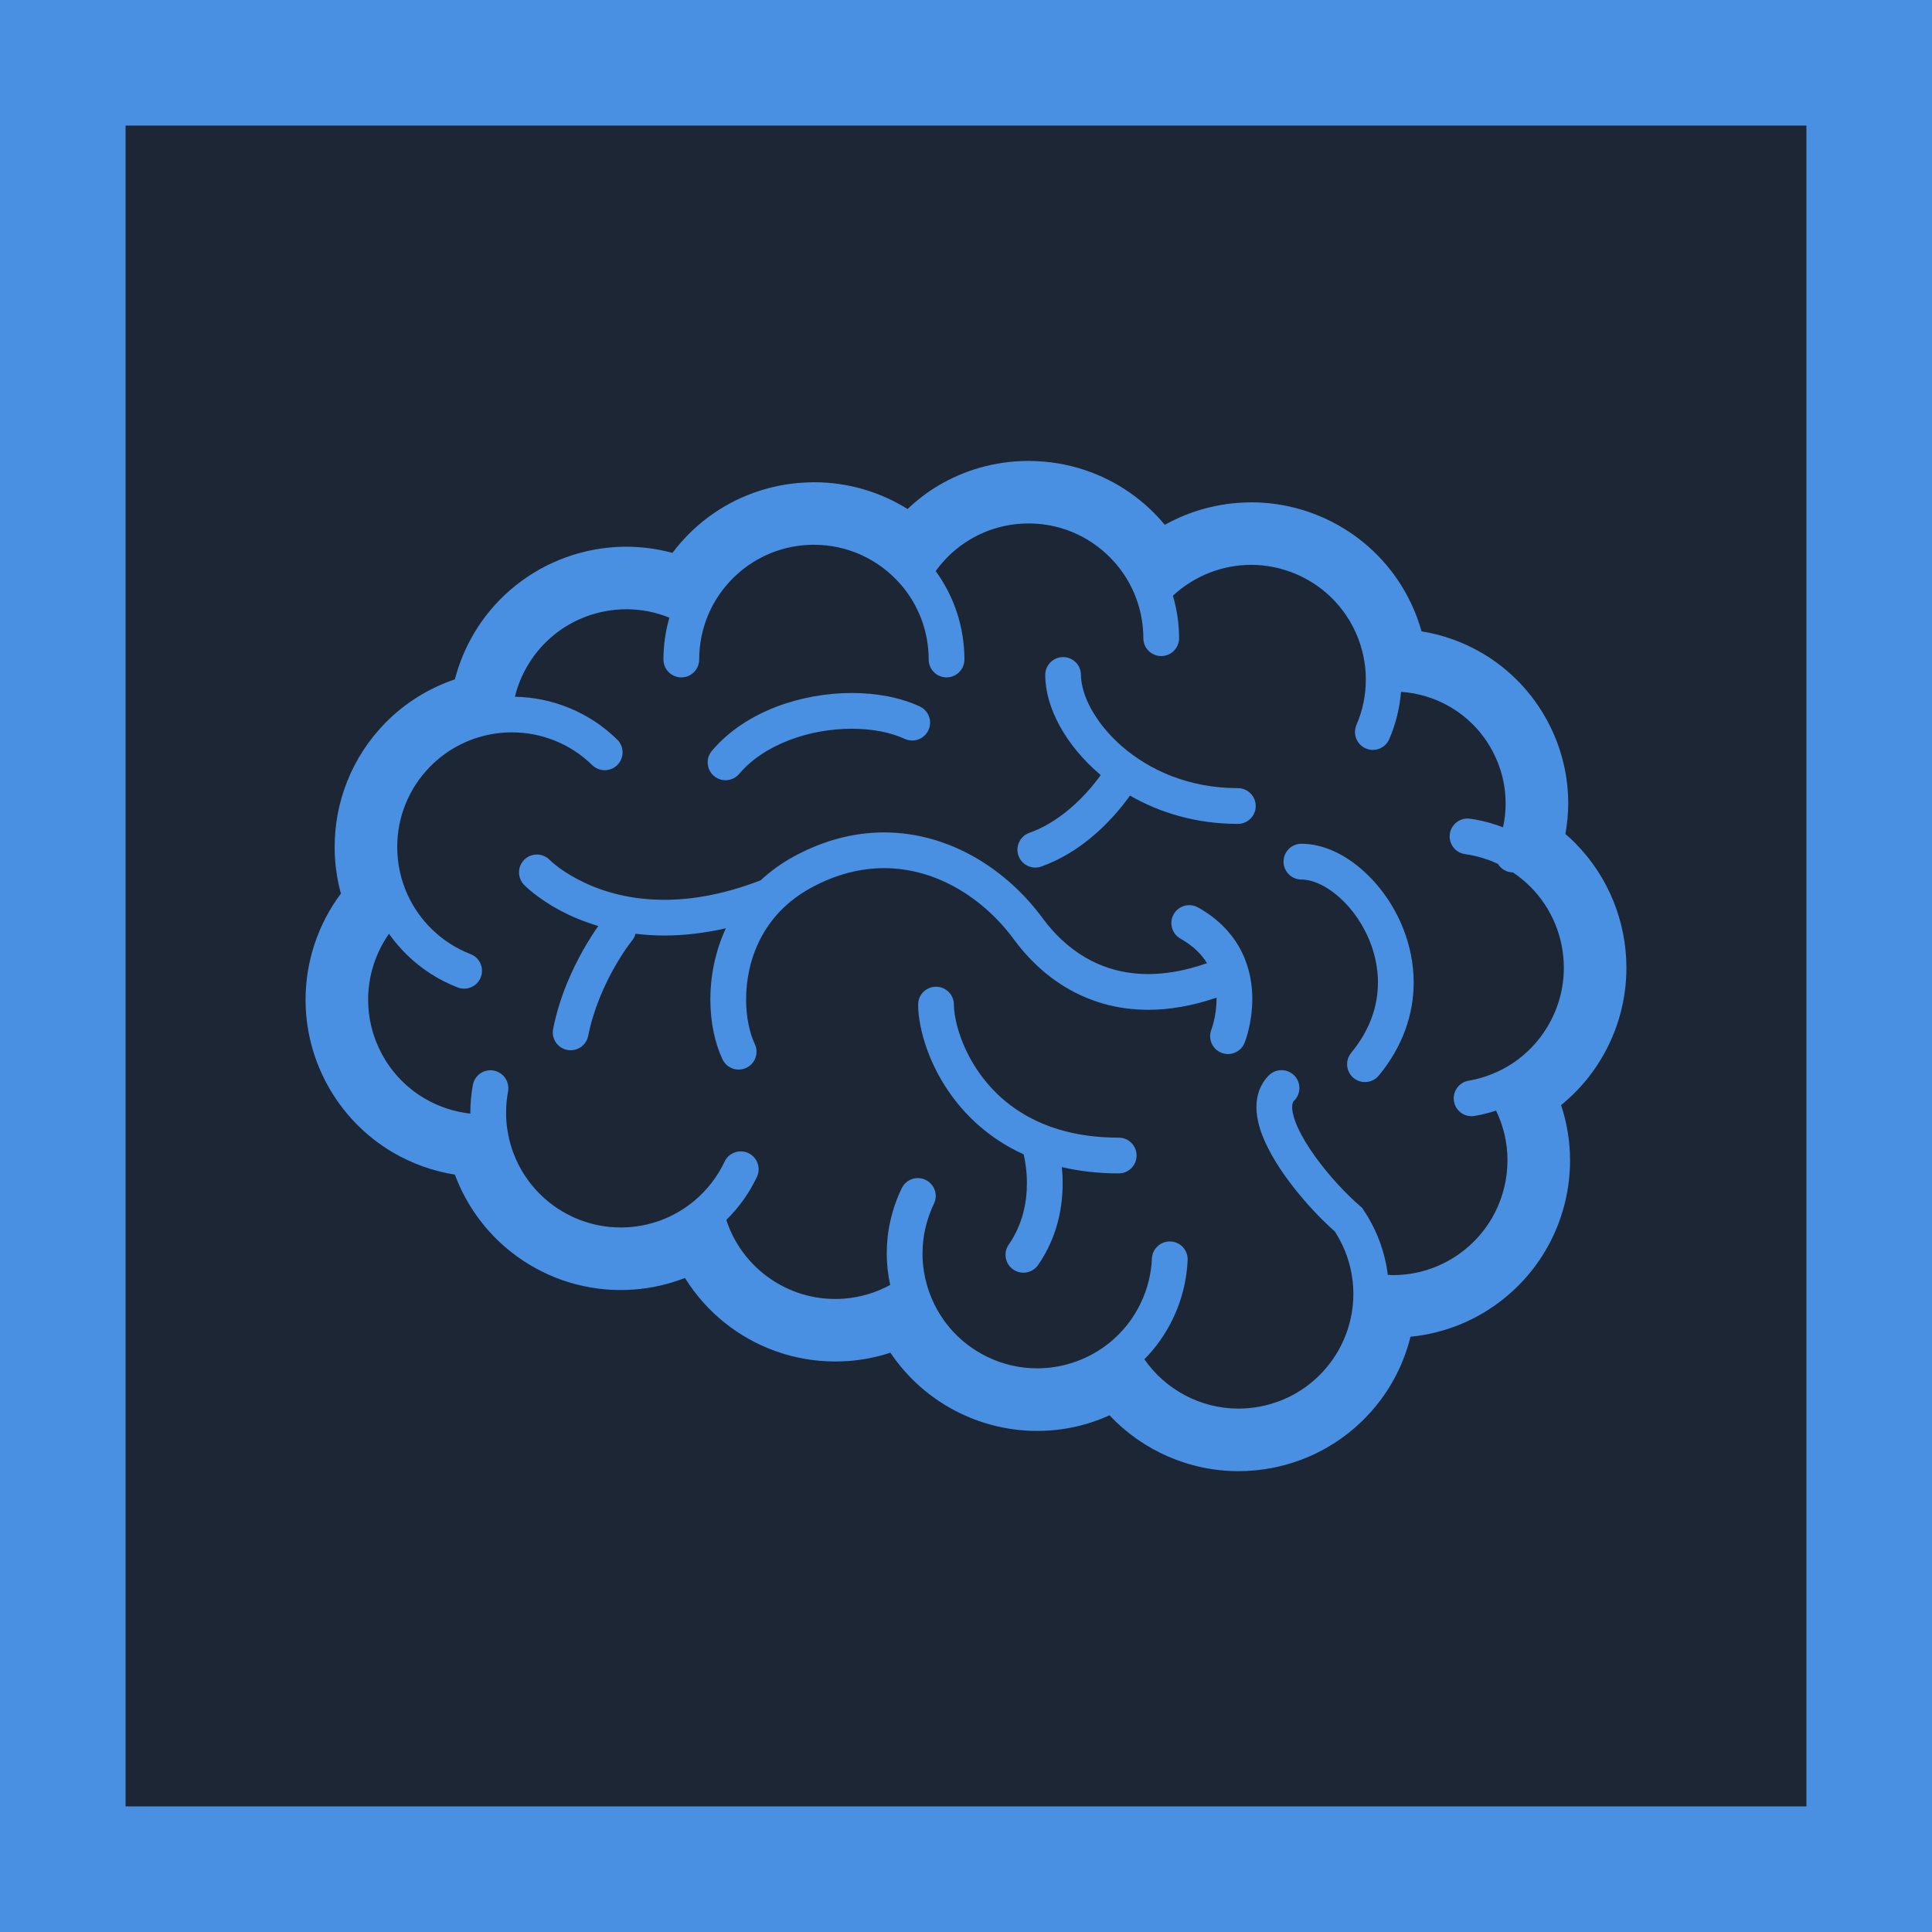
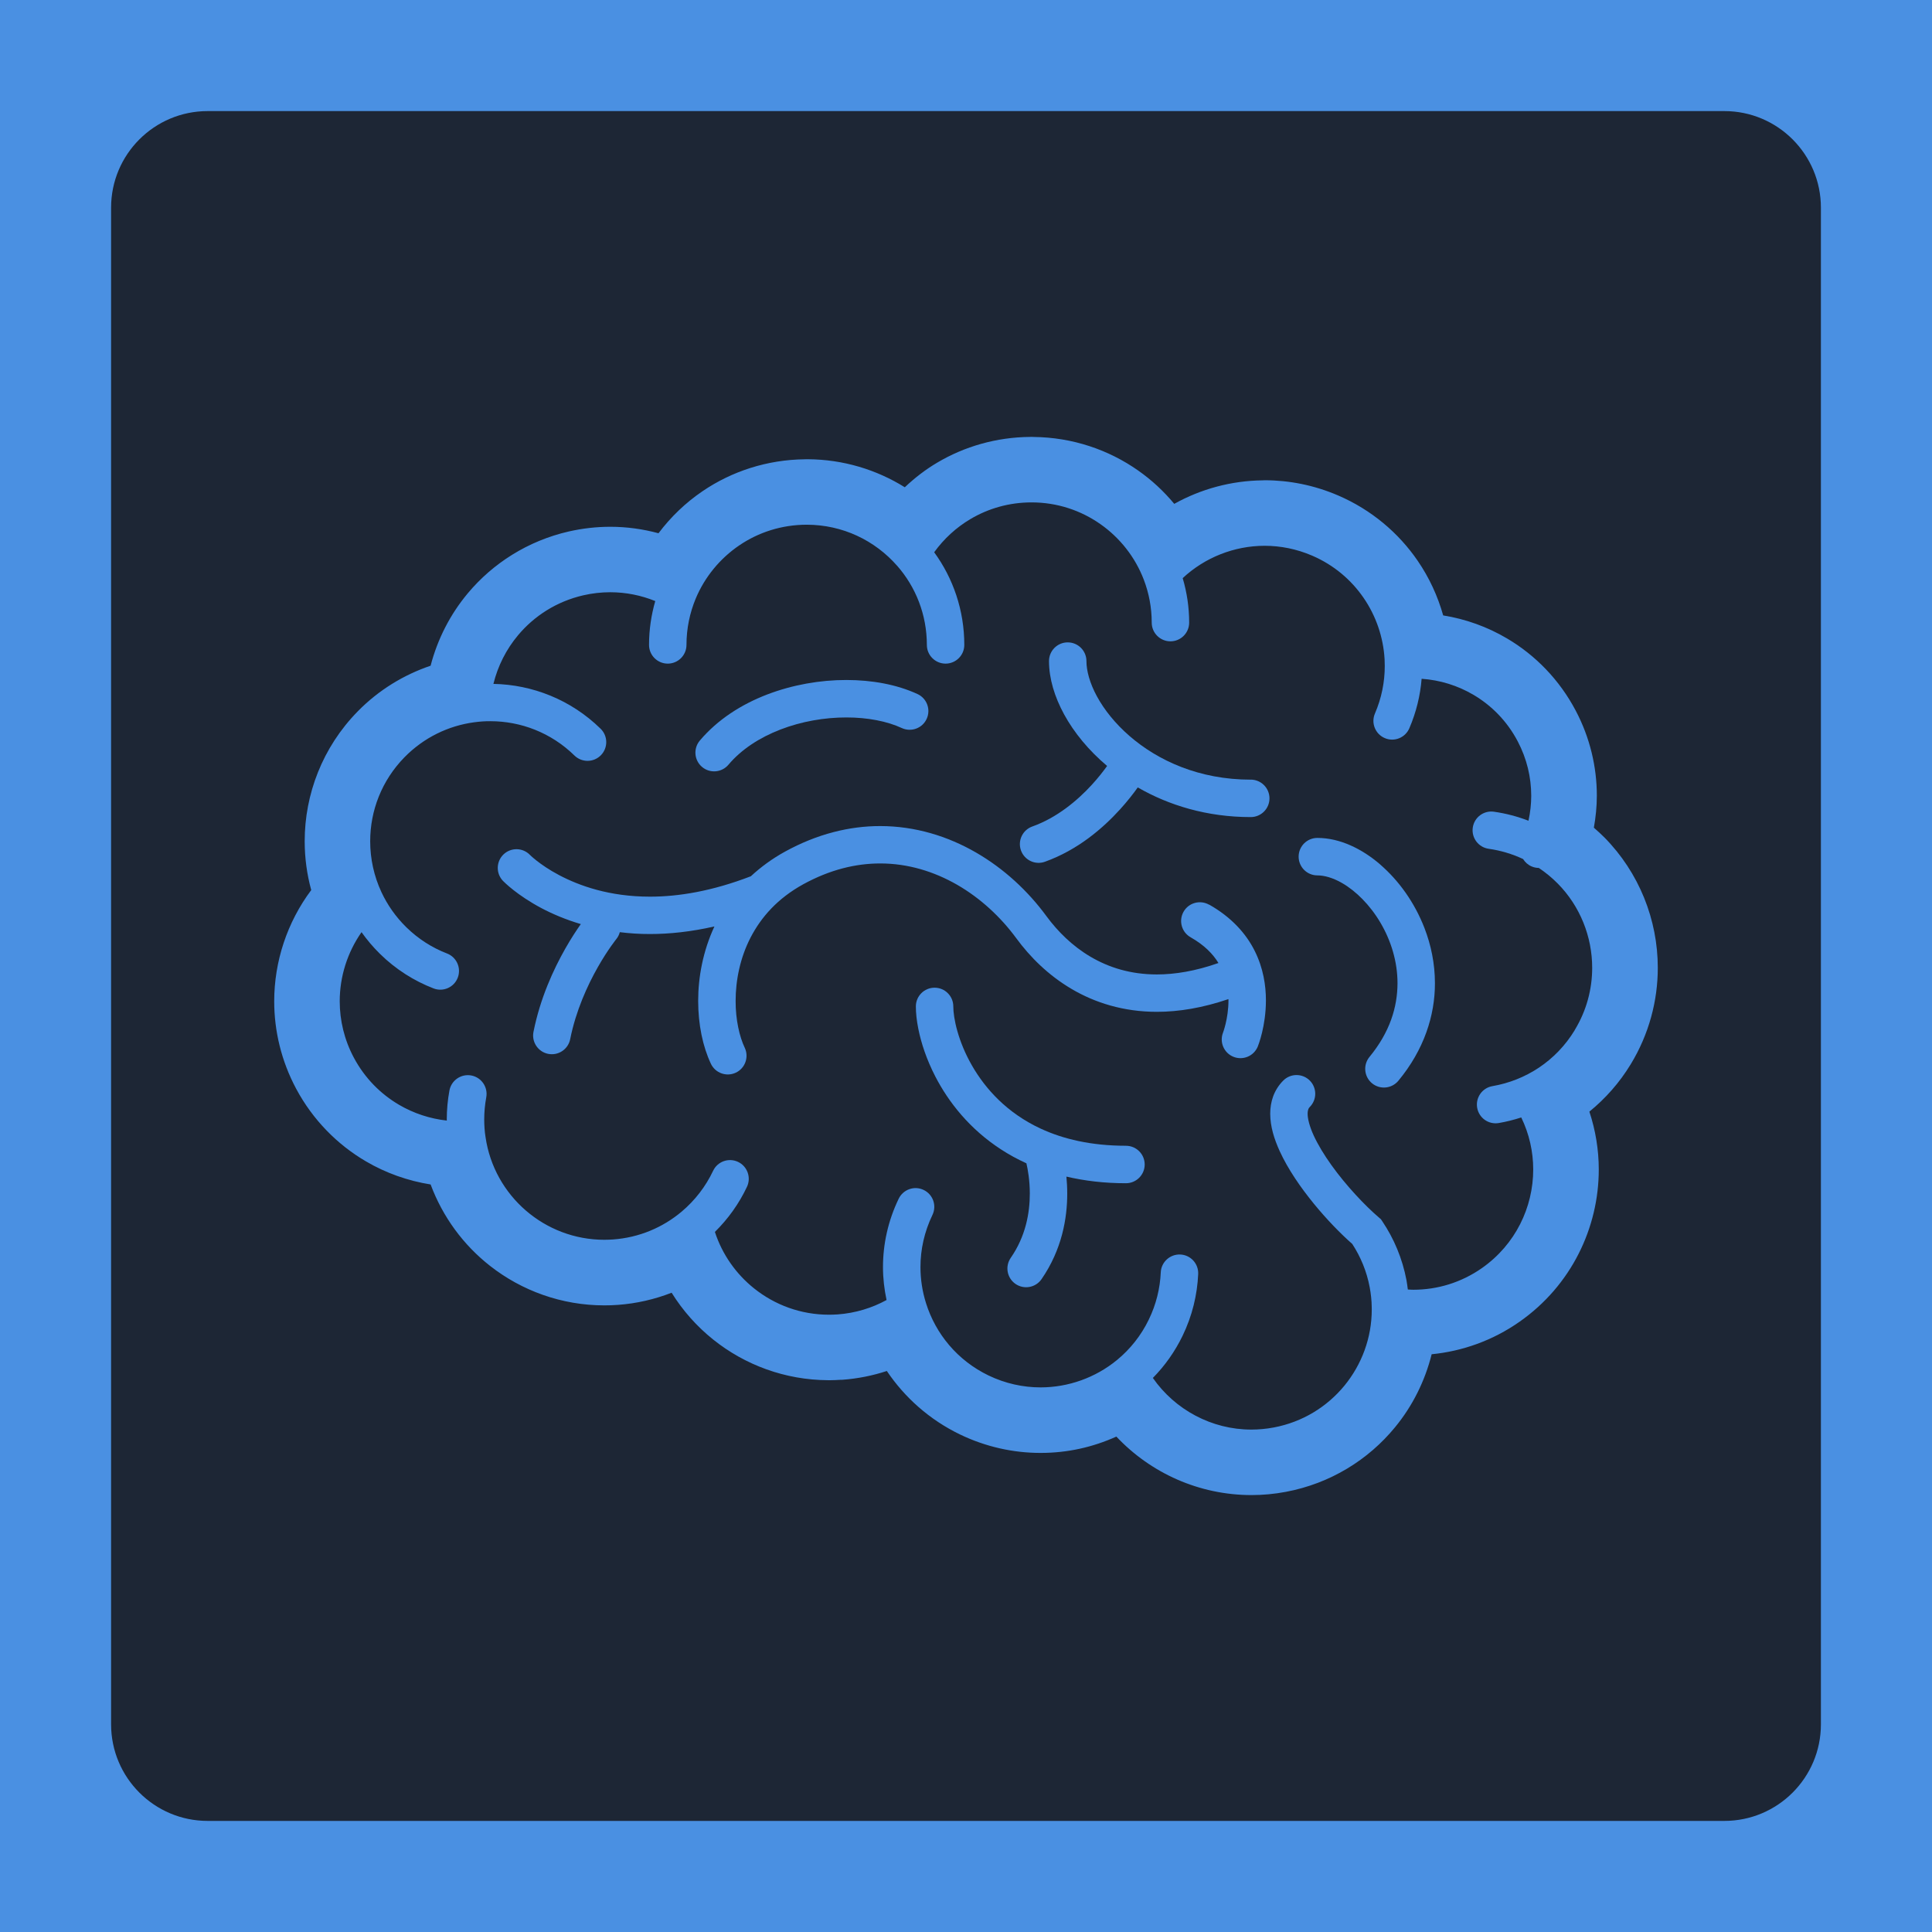
<svg xmlns="http://www.w3.org/2000/svg" id="Calque_1" version="1.1" viewBox="0 0 1000 1000">
  <defs>
    <style>
      .st0 {
-         fill: #1d2635;
+         fill: #4a90e2;
      }

      .st1 {
-         fill: #4a90e2;
+         fill: #1d2635;
      }
    </style>
  </defs>
-   <rect class="st1" width="1000" height="1000" />
-   <rect class="st0" x="65" y="65" width="870" height="870" />
+   <rect class="st0" width="1000" height="1000" />
+   <rect class="st1" x="57.5" y="57.5" width="885" height="885" rx="50" ry="50" />
  <g>
-     <path class="st1" d="M620.09,469.71c-4.45-2.51-10.09-.95-12.6,3.5-2.51,4.45-.95,10.1,3.5,12.61,6.83,3.89,11,8.23,13.75,12.71-11.4,4.01-21.51,5.65-30.44,5.65-13.07-.01-23.76-3.46-32.78-8.75-8.99-5.3-16.26-12.54-21.78-20.06-9.09-12.39-20.91-23.42-34.85-31.47-13.92-8.03-30.02-13.04-47.29-13.04-15.15-.01-31.12,3.89-46.94,12.58-6.47,3.55-12.08,7.69-16.96,12.22-19.25,7.41-35.83,10.08-49.86,10.08-19.99,0-34.92-5.37-44.9-10.65-4.98-2.63-8.71-5.25-11.12-7.15-1.21-.96-2.09-1.72-2.64-2.22l-.57-.55-.09-.08h0c-3.55-3.64-9.38-3.73-13.05-.2-3.67,3.54-3.78,9.4-.24,13.08.52.52,6.88,7.03,19.05,13.48,5.33,2.82,11.86,5.6,19.41,7.86-2,2.82-4.74,6.95-7.72,12.2-5.73,10.11-12.32,24.3-15.67,41.04-1,5,2.25,9.88,7.26,10.88,5.01.99,9.89-2.25,10.88-7.27,2.82-14.09,8.56-26.62,13.63-35.53,2.52-4.46,4.87-8,6.55-10.39.84-1.2,1.52-2.11,1.97-2.7.22-.29.4-.51.5-.64l.11-.13h.01v-.02c.85-1.04,1.42-2.22,1.75-3.45,4.71.58,9.65.94,14.9.92,9.73.01,20.38-1.14,31.85-3.74-5.69,12.26-8.02,25.05-8.03,36.77.02,11.81,2.27,22.52,6.28,31.06,2.19,4.62,7.7,6.59,12.32,4.41,4.62-2.18,6.59-7.71,4.4-12.32h0c-2.57-5.37-4.53-13.81-4.5-23.15,0-10.08,2.17-21.17,7.39-31.3,5.24-10.12,13.39-19.36,26.01-26.31,13.32-7.29,26.03-10.28,38.04-10.29,13.67,0,26.55,3.95,38.05,10.56,11.49,6.63,21.52,15.96,29.17,26.39,6.73,9.18,15.73,18.23,27.31,25.06,11.56,6.83,25.75,11.32,42.17,11.31,10.86,0,22.67-1.97,35.34-6.28l.03.66c0,4.53-.71,8.65-1.41,11.57-.35,1.46-.7,2.61-.94,3.35-.12.37-.22.64-.28.79l-.05.14v.02h0c-1.87,4.73.43,10.09,5.16,11.98,4.74,1.9,10.13-.41,12.03-5.16.24-.66,3.96-9.9,3.99-22.71,0-7.35-1.29-15.98-5.56-24.5-4.24-8.52-11.57-16.7-22.52-22.85h0l-.02.03Z" />
-     <path class="st1" d="M640.71,407.94c-25.43,0-45.85-9.36-59.97-21.62-7.05-6.12-12.47-12.96-16.03-19.5-3.58-6.56-5.22-12.79-5.2-17.46,0-5.11-4.14-9.25-9.25-9.25s-9.25,4.14-9.25,9.25c.02,8.7,2.74,17.62,7.45,26.29,4.93,9.03,12.12,17.81,21.27,25.53-1.84,2.56-4.39,5.86-7.64,9.39-7.05,7.69-17.21,16.22-29.33,20.52-4.81,1.72-7.32,7.02-5.6,11.82,1.72,4.81,7.01,7.33,11.82,5.61,16.46-5.92,28.78-16.7,37.14-25.88,3.72-4.1,6.62-7.85,8.76-10.85,15.3,8.83,34.21,14.66,55.83,14.65,5.1,0,9.25-4.14,9.25-9.25s-4.15-9.26-9.26-9.26h.01Z" />
-     <path class="st1" d="M579.04,588.84c-17.31,0-31.06-3.34-42.11-8.45-16.54-7.68-27.27-19.49-34.02-31.26-3.37-5.87-5.69-11.71-7.15-16.85-1.47-5.11-2.05-9.59-2.03-12.3,0-5.11-4.14-9.25-9.25-9.25s-9.25,4.14-9.25,9.25c0,3.33.4,7.02,1.21,11.07,1.41,7.07,4.1,15.23,8.45,23.65,6.53,12.61,16.89,25.84,32.37,35.9,3.88,2.54,8.07,4.84,12.59,6.9.71,3.03,1.68,8.44,1.68,14.96,0,4.74-.51,10.03-1.94,15.45s-3.77,10.94-7.48,16.31c-2.91,4.21-1.86,9.97,2.34,12.88,4.2,2.9,9.96,1.86,12.87-2.34,5.05-7.3,8.25-14.89,10.16-22.12,1.91-7.24,2.55-14.13,2.55-20.18,0-3.02-.17-5.82-.41-8.38,8.92,2.08,18.68,3.28,29.43,3.27,5.1,0,9.25-4.15,9.25-9.26s-4.14-9.25-9.25-9.25h-.01Z" />
-     <path class="st1" d="M704.7,449.88c-4.58-3.95-9.52-7.18-14.74-9.48-5.21-2.3-10.72-3.67-16.35-3.67-5.11,0-9.25,4.14-9.25,9.25s4.14,9.26,9.25,9.26c3.4-.01,7.71,1.17,12.23,3.79,6.78,3.89,13.83,10.87,18.96,19.62,5.16,8.74,8.42,19.13,8.42,29.87-.04,11.82-3.76,24.15-13.84,36.41-3.25,3.95-2.7,9.77,1.24,13.03,3.94,3.25,9.77,2.69,13.02-1.24,12.7-15.32,18.11-32.3,18.07-48.19,0-9.65-1.93-18.88-5.18-27.3-4.89-12.61-12.67-23.41-21.83-31.33h0v-.02Z" />
-     <path class="st1" d="M382.6,400.57h0c6.35-7.54,15.41-13.44,25.73-17.41,10.3-3.98,21.8-5.98,32.56-5.96,10.48-.02,20.24,1.91,27.39,5.24,4.64,2.13,10.14.12,12.28-4.53,2.14-4.64.11-10.12-4.52-12.27-10.34-4.75-22.48-6.93-35.15-6.95-13,0-26.57,2.35-39.21,7.19-12.61,4.86-24.35,12.28-33.2,22.73-3.3,3.9-2.82,9.74,1.08,13.04,3.9,3.31,9.74,2.81,13.04-1.08h0Z" />
-     <polygon class="st1" points="801.28 373.84 801.28 373.85 801.28 373.85 801.28 373.84" />
-     <polygon class="st1" points="607.03 682.67 607.03 682.68 607.03 682.68 607.03 682.67" />
-     <path class="st1" d="M815.41,436.46c-1.64-1.66-3.39-3.24-5.17-4.79.93-5.18,1.47-10.46,1.47-15.82,0-14.2-3.38-28.66-10.43-42.01-8.06-15.3-19.99-27.45-33.92-35.67-9.74-5.76-20.46-9.6-31.57-11.39-2.7-9.59-6.92-18.72-12.6-27-9.45-13.8-22.9-25.23-39.35-32.3-11.77-5.06-24.11-7.49-36.24-7.49,0,0-.37-.01-1.05.05-15.4.18-30.39,4.22-43.65,11.61-5.19-6.25-11.18-11.81-17.86-16.49-14.63-10.28-32.52-16.37-51.66-16.56-.22,0-.49-.02-.81-.04h-.25c-.18,0-.39,0-.66.02-16.67.13-32.42,4.73-45.87,12.7-5.83,3.44-11.15,7.57-16.04,12.18-13.94-8.69-30.41-13.76-47.96-13.85h-.58c-.21,0-.48,0-.82.03-18.67.18-36.17,5.96-50.6,15.78-8.36,5.68-15.68,12.71-21.74,20.76-7.66-2.07-15.65-3.2-23.82-3.2-6.8,0-13.69.77-20.55,2.33-20.21,4.64-37.48,15.72-49.85,30.52h0c-8.68,10.37-14.95,22.61-18.39,35.8-13.18,4.47-25.61,11.96-36,22.55,0,.01-.02.02-.03.04-17.43,17.77-26.2,41.02-26.19,64.1v.38h0c.02,8.02,1.11,16.03,3.23,23.8-11.88,15.9-18.28,35.21-18.29,54.97,0,14.63,3.52,29.51,10.85,43.22,8.24,15.4,20.35,27.6,34.45,35.86,9.89,5.8,20.74,9.63,31.98,11.43,5.99,16.09,16.25,29.97,29.39,40.25,15.62,12.25,35.33,19.49,56.45,19.49,2.19,0,4.38-.07,6.57-.24h.1c9.32-.68,18.26-2.77,26.58-6.01,5.53,8.87,12.48,16.7,20.56,23.16,15.62,12.51,35.48,19.97,56.77,20.07.08.01.14.01.21.01h.71c1.7-.02,3.41-.09,5.11-.2h.02l1-.02c7.62-.56,14.98-2.04,21.96-4.34,8.79,13.05,21.03,24.06,36.17,31.37h0c12.78,6.16,26.41,9.12,39.79,9.12s25.77-2.83,37.46-8.07c16.99,18.04,40.94,28.88,66.71,28.9,5.65,0,11.36-.52,17.08-1.6,21.95-4.12,40.76-15.87,53.91-31.91h0c8.59-10.44,14.78-22.77,18.09-36.07,15.18-1.49,30.24-6.78,43.55-16.15,12.67-8.89,22.48-20.51,29.06-33.48,6.58-12.96,9.97-27.26,9.97-41.68,0-9.61-1.57-19.27-4.64-28.57,7.9-6.44,14.89-14.28,20.46-23.47,9.01-14.82,13.35-31.34,13.35-47.59,0-23.74-9.21-47.04-26.42-64.47h0v-.02ZM800.8,531.7c-9.3,15.32-24.29,24.85-40.67,27.68-5.04.86-8.42,5.66-7.55,10.68.86,5.04,5.65,8.42,10.68,7.55,3.76-.64,7.47-1.58,11.1-2.76,3.96,8.18,5.91,16.95,5.91,25.7,0,9.35-2.21,18.65-6.46,27.03-4.26,8.38-10.55,15.84-18.8,21.65-10.39,7.28-22.18,10.75-33.94,10.76-.92,0-1.84-.07-2.76-.12-.2-1.54-.39-3.07-.67-4.6h0c-2.03-10.74-6.2-20.56-11.93-29.08l-.7-1.04-.95-.82c-7.01-6-16.31-15.86-23.49-25.91-3.6-5.02-6.67-10.09-8.74-14.6-2.09-4.52-3.05-8.47-3.02-10.8,0-1.04.16-1.74.33-2.22.18-.46.35-.74.72-1.11,3.61-3.6,3.61-9.47,0-13.08-3.62-3.61-9.47-3.61-13.08,0h0c-2.25,2.24-3.95,4.96-5,7.8-1.04,2.84-1.46,5.77-1.46,8.61.03,6.41,1.97,12.48,4.7,18.5,4.13,8.99,10.3,17.91,16.95,26.06,6.27,7.66,12.93,14.52,18.9,19.79,4.11,6.33,7.11,13.47,8.59,21.33.62,3.31.97,6.59,1.01,9.76v.05c.01.43.02.84.02,1.27,0,13.99-4.97,27.21-13.53,37.63-8.57,10.41-20.62,17.95-34.88,20.64-3.73.7-7.44,1.04-11.08,1.04-19.62.01-37.77-9.83-48.67-25.52,5.87-5.95,10.87-12.95,14.7-20.86,4.75-9.82,7.24-20.2,7.69-30.47.23-5.12-3.73-9.44-8.83-9.66-5.11-.22-9.43,3.73-9.66,8.83-.35,7.86-2.23,15.73-5.87,23.23v.02c-3.88,8.04-9.31,14.76-15.77,20.08l-.03.02c-10.6,8.7-24.02,13.49-37.73,13.49-8.64,0-17.4-1.9-25.73-5.9-15.42-7.45-26.13-20.6-30.87-35.73h0c-1.81-5.75-2.74-11.76-2.74-17.82,0-8.64,1.9-17.39,5.92-25.76,2.22-4.6.29-10.12-4.32-12.34-4.6-2.22-10.13-.28-12.35,4.32-5.25,10.88-7.76,22.44-7.76,33.79,0,5.5.63,10.94,1.77,16.28-7.23,3.95-15.38,6.46-24.18,7.11h-.02c-1.43.09-2.86.14-4.26.14-13.89,0-26.76-4.81-36.99-12.99-8.9-7.11-15.73-16.75-19.37-27.91,6.51-6.42,11.91-13.94,15.85-22.28,2.18-4.61.21-10.14-4.41-12.32s-10.14-.21-12.32,4.41c-3.66,7.75-8.97,14.63-15.51,20.14-9.26,7.81-20.95,12.85-33.97,13.79h-.02c-1.43.09-2.85.15-4.26.15-29.38.01-54.45-21.66-58.68-50.7v-.07l-.02-.07c-.23-1.37-.39-2.82-.49-4.31-.1-1.45-.15-2.87-.15-4.29,0-3.75.35-7.41,1.01-10.98.92-5.03-2.39-9.85-7.42-10.79-5.02-.92-9.85,2.4-10.78,7.42-.86,4.65-1.32,9.45-1.32,14.34l.02.53c-8.32-.92-16.39-3.57-23.62-7.81-9.12-5.35-16.9-13.16-22.27-23.19-4.78-8.94-7.02-18.49-7.03-27.94,0-12.19,3.78-24.16,10.78-34.16,2.68,3.79,5.73,7.4,9.15,10.75,7.79,7.66,16.84,13.34,26.43,17.04,4.76,1.85,10.12-.52,11.96-5.29,1.84-4.77-.53-10.12-5.29-11.96-7.32-2.83-14.18-7.14-20.14-12.99h0c-5.24-5.14-9.31-11-12.25-17.27-3.72-7.94-5.58-16.56-5.58-25.19,0-15.02,5.62-29.94,16.95-41.53,9.63-9.8,21.75-15.54,34.35-17.26h.06c2.66-.37,5.34-.56,8.03-.54,15.02.01,29.97,5.63,41.54,16.95,3.65,3.57,9.51,3.51,13.08-.14s3.51-9.51-.14-13.08c-14.73-14.43-33.83-21.8-52.97-22.17,2.18-8.86,6.34-17.08,12.15-24.02,8.04-9.6,19.09-16.71,32.26-19.75,4.47-1.02,8.93-1.52,13.31-1.52,7.75,0,15.29,1.54,22.25,4.36-1.98,6.89-3.07,14.15-3.07,21.66,0,5.11,4.14,9.25,9.25,9.25s9.25-4.14,9.25-9.25c0-8.1,1.63-15.83,4.54-22.84,4.47-10.72,12.02-19.87,21.52-26.33,9.52-6.46,20.94-10.21,33.33-10.22,17.82.01,33.74,7.81,44.66,20.25h.02c9.17,10.45,14.7,24.11,14.71,39.14,0,5.11,4.14,9.25,9.25,9.25s9.25-4.14,9.25-9.25c0-17.08-5.52-32.94-14.88-45.78,4.79-6.64,10.89-12.26,17.96-16.43,8.84-5.23,19.11-8.21,30.16-8.21,12.69,0,24.37,3.96,34.01,10.73,9.64,6.76,17.2,16.32,21.46,27.48h0c2.51,6.59,3.9,13.69,3.9,21.18,0,5.11,4.14,9.25,9.25,9.25s9.25-4.14,9.25-9.25c0-7.64-1.14-15.01-3.2-21.98,10.95-10.21,25.49-15.98,40.5-15.98,7.84,0,15.78,1.57,23.46,4.86,10.71,4.61,19.31,11.95,25.45,20.89,6.13,8.93,9.74,19.44,10.36,30.3.06,1.11.09,2.24.09,3.37,0,7.83-1.55,15.77-4.85,23.45-2.02,4.7.15,10.14,4.84,12.15,4.7,2.03,10.14-.15,12.15-4.85,3.43-7.97,5.41-16.23,6.07-24.45,9.07.61,17.9,3.35,25.72,7.98,8.93,5.29,16.53,12.99,21.74,22.88h0c4.56,8.64,6.69,17.84,6.7,26.93,0,4.17-.48,8.3-1.36,12.34-5.58-2.16-11.32-3.64-17.09-4.46-5.06-.71-9.73,2.81-10.44,7.88-.71,5.05,2.81,9.73,7.87,10.44,5.8.82,11.52,2.49,17.01,5.07.97,1.58,2.41,2.89,4.24,3.67,1.14.49,2.33.72,3.5.73,3.41,2.28,6.52,4.83,9.29,7.65l-.12-.13.15.15c11.08,11.19,17.08,26.31,17.07,41.7,0,10.51-2.77,21.12-8.64,30.77h0Z" />
+     <path class="st0" d="M625.8,468.26c-4.66-2.63-10.57-1-13.2,3.67-2.63,4.66-1,10.58,3.67,13.21,7.15,4.07,11.52,8.62,14.4,13.31-11.94,4.2-22.53,5.92-31.89,5.92-13.69-.01-24.89-3.62-34.34-9.17-9.42-5.55-17.03-13.14-22.81-21.01-9.52-12.98-21.9-24.53-36.51-32.96-14.58-8.41-31.45-13.66-49.54-13.66-15.87-.01-32.6,4.07-49.17,13.18-6.78,3.72-12.65,8.06-17.77,12.8-20.16,7.76-37.53,10.56-52.23,10.56-20.94,0-36.58-5.63-47.03-11.16-5.22-2.75-9.12-5.5-11.65-7.49-1.27-1.01-2.19-1.8-2.77-2.33l-.6-.58-.09-.08h0c-3.72-3.81-9.83-3.91-13.67-.21-3.84,3.71-3.96,9.85-.25,13.7.54.54,7.21,7.36,19.95,14.12,5.58,2.95,12.42,5.87,20.33,8.23-2.09,2.95-4.97,7.28-8.09,12.78-6,10.59-12.91,25.45-16.41,42.99-1.05,5.24,2.36,10.35,7.6,11.4,5.25,1.04,10.36-2.36,11.4-7.62,2.95-14.76,8.97-27.88,14.28-37.22,2.64-4.67,5.1-8.38,6.86-10.88.88-1.26,1.59-2.21,2.06-2.83.23-.3.42-.53.52-.67l.12-.14h.01v-.02c.89-1.09,1.49-2.33,1.83-3.61,4.93.61,10.11.98,15.61.96,10.19.01,21.35-1.19,33.36-3.92-5.96,12.84-8.4,26.24-8.41,38.52.02,12.37,2.38,23.59,6.58,32.54,2.29,4.84,8.07,6.9,12.91,4.62,4.84-2.28,6.9-8.08,4.61-12.91h0c-2.69-5.63-4.75-14.47-4.71-24.25,0-10.56,2.27-22.18,7.74-32.79,5.49-10.6,14.03-20.28,27.25-27.56,13.95-7.64,27.27-10.77,39.85-10.78,14.32,0,27.81,4.14,39.86,11.06,12.04,6.94,22.54,16.72,30.56,27.64,7.05,9.62,16.48,19.1,28.61,26.25,12.11,7.15,26.97,11.86,44.17,11.85,11.38,0,23.75-2.06,37.02-6.58l.03.69c0,4.75-.74,9.06-1.48,12.12-.37,1.53-.73,2.73-.98,3.51-.13.39-.23.67-.29.83l-.05.15v.02h0c-1.96,4.95.45,10.57,5.41,12.55,4.97,1.99,10.61-.43,12.6-5.41.25-.69,4.15-10.37,4.18-23.79,0-7.7-1.35-16.74-5.82-25.66-4.44-8.92-12.12-17.49-23.59-23.94h0l-.02.03h0Z" />
+     <path class="st0" d="M647.4,403.55c-26.64,0-48.03-9.8-62.82-22.65-7.38-6.41-13.06-13.58-16.79-20.43-3.75-6.87-5.47-13.4-5.45-18.29,0-5.35-4.34-9.69-9.69-9.69s-9.69,4.34-9.69,9.69c.02,9.11,2.87,18.46,7.8,27.54,5.16,9.46,12.7,18.66,22.28,26.74-1.93,2.68-4.6,6.14-8,9.84-7.38,8.06-18.03,16.99-30.72,21.49-5.04,1.8-7.67,7.35-5.87,12.38,1.8,5.04,7.34,7.68,12.38,5.88,17.24-6.2,30.15-17.49,38.9-27.11,3.9-4.29,6.93-8.22,9.18-11.37,16.03,9.25,35.83,15.36,58.48,15.35,5.34,0,9.69-4.34,9.69-9.69s-4.35-9.7-9.7-9.7h.01Z" />
+     <path class="st0" d="M582.8,593.04c-18.13,0-32.54-3.5-44.11-8.85-17.33-8.04-28.57-20.42-35.64-32.74-3.53-6.15-5.96-12.27-7.49-17.65-1.54-5.35-2.15-10.05-2.13-12.88,0-5.35-4.34-9.69-9.69-9.69s-9.69,4.34-9.69,9.69c0,3.49.42,7.35,1.27,11.6,1.48,7.41,4.29,15.95,8.85,24.77,6.84,13.21,17.69,27.07,33.91,37.61,4.06,2.66,8.45,5.07,13.19,7.23.74,3.17,1.76,8.84,1.76,15.67,0,4.97-.53,10.51-2.03,16.18s-3.95,11.46-7.84,17.08c-3.05,4.41-1.95,10.44,2.45,13.49,4.4,3.04,10.43,1.95,13.48-2.45,5.29-7.65,8.64-15.6,10.64-23.17,2-7.58,2.67-14.8,2.67-21.14,0-3.16-.18-6.1-.43-8.78,9.34,2.18,19.57,3.44,30.83,3.43,5.34,0,9.69-4.35,9.69-9.7s-4.34-9.69-9.69-9.69h-.01Z" />
+     <path class="st0" d="M714.43,447.48c-4.8-4.14-9.97-7.52-15.44-9.93-5.46-2.41-11.23-3.84-17.13-3.84-5.35,0-9.69,4.34-9.69,9.69s4.34,9.7,9.69,9.7c3.56-.01,8.08,1.23,12.81,3.97,7.1,4.07,14.49,11.39,19.86,20.55,5.41,9.16,8.82,20.04,8.82,31.29-.04,12.38-3.94,25.3-14.5,38.14-3.4,4.14-2.83,10.23,1.3,13.65,4.13,3.4,10.23,2.82,13.64-1.3,13.3-16.05,18.97-33.83,18.93-50.48,0-10.11-2.02-19.78-5.43-28.6-5.12-13.21-13.27-24.52-22.87-32.82h0v-.02h0Z" />
+     <path class="st0" d="M377.03,395.83h0c6.65-7.9,16.14-14.08,26.95-18.24,10.79-4.17,22.84-6.26,34.11-6.24,10.98-.02,21.2,2,28.69,5.49,4.86,2.23,10.62.13,12.86-4.75,2.24-4.86.12-10.6-4.73-12.85-10.83-4.98-23.55-7.26-36.82-7.28-13.62,0-27.83,2.46-41.07,7.53-13.21,5.09-25.51,12.86-34.78,23.81-3.46,4.09-2.95,10.2,1.13,13.66,4.09,3.47,10.2,2.94,13.66-1.13h0Z" />
+     <polygon class="st0" points="815.6 367.83 815.6 367.84 815.6 367.84 815.6 367.83" />
+     <polygon class="st0" points="612.12 691.33 612.12 691.34 612.12 691.34 612.12 691.33" />
+     <path class="st0" d="M830.4,433.43c-1.72-1.74-3.55-3.39-5.42-5.02.97-5.43,1.54-10.96,1.54-16.57,0-14.87-3.54-30.02-10.93-44.01-8.44-16.03-20.94-28.75-35.53-37.36-10.2-6.03-21.43-10.06-33.07-11.93-2.83-10.05-7.25-19.61-13.2-28.28-9.9-14.46-23.99-26.43-41.22-33.83-12.33-5.3-25.26-7.85-37.96-7.85,0,0-.39-.01-1.1.05-16.13.19-31.83,4.42-45.72,12.16-5.44-6.55-11.71-12.37-18.71-17.27-15.32-10.77-34.06-17.15-54.11-17.35-.23,0-.51-.02-.85-.04h-.26c-.19,0-.41,0-.69.02-17.46.14-33.96,4.95-48.05,13.3-6.11,3.6-11.68,7.93-16.8,12.76-14.6-9.1-31.85-14.41-50.24-14.51h-.61c-.22,0-.5,0-.86.03-19.56.19-37.89,6.24-53,16.53-8.76,5.95-16.42,13.31-22.77,21.75-8.02-2.17-16.39-3.35-24.95-3.35-7.12,0-14.34.81-21.53,2.44-21.17,4.86-39.26,16.47-52.22,31.97h0c-9.09,10.86-15.66,23.68-19.26,37.5-13.81,4.68-26.83,12.53-37.71,23.62,0,.01-.02.02-.03.04-18.26,18.61-27.44,42.97-27.43,67.14v.4h0c.02,8.4,1.16,16.79,3.38,24.93-12.44,16.66-19.15,36.88-19.16,57.58,0,15.32,3.69,30.91,11.37,45.27,8.63,16.13,21.32,28.91,36.09,37.56,10.36,6.08,21.73,10.09,33.5,11.97,6.27,16.85,17.02,31.39,30.79,42.16,16.36,12.83,37.01,20.42,59.13,20.42,2.29,0,4.59-.07,6.88-.25h.1c9.76-.71,19.13-2.9,27.84-6.3,5.79,9.29,13.07,17.49,21.54,24.26,16.36,13.1,37.17,20.92,59.47,21.02.08.01.15.01.22.01h.74c1.78-.02,3.57-.09,5.35-.21h.02l1.05-.02c7.98-.59,15.69-2.14,23-4.55,9.21,13.67,22.03,25.2,37.89,32.86h0c13.39,6.45,27.66,9.55,41.68,9.55s26.99-2.96,39.24-8.45c17.8,18.9,42.88,30.25,69.88,30.27,5.92,0,11.9-.54,17.89-1.68,22.99-4.32,42.7-16.62,56.47-33.43h0c9-10.94,15.48-23.85,18.95-37.78,15.9-1.56,31.68-7.1,45.62-16.92,13.27-9.31,23.55-21.48,30.44-35.07,6.89-13.58,10.44-28.55,10.44-43.66,0-10.07-1.64-20.19-4.86-29.93,8.28-6.75,15.6-14.96,21.43-24.58,9.44-15.52,13.98-32.83,13.98-49.85,0-24.87-9.65-49.27-27.67-67.53h0v-.02h0ZM815.09,533.19c-9.74,16.05-25.44,26.03-42.6,28.99-5.28.9-8.82,5.93-7.91,11.19.9,5.28,5.92,8.82,11.19,7.91,3.94-.67,7.82-1.66,11.63-2.89,4.15,8.57,6.19,17.76,6.19,26.92,0,9.79-2.31,19.54-6.77,28.31-4.46,8.78-11.05,16.59-19.69,22.68-10.88,7.63-23.23,11.26-35.55,11.27-.96,0-1.93-.07-2.89-.13-.21-1.61-.41-3.22-.7-4.82h0c-2.13-11.25-6.49-21.54-12.5-30.46l-.73-1.09-1-.86c-7.34-6.28-17.08-16.61-24.61-27.14-3.77-5.26-6.99-10.57-9.16-15.29-2.19-4.73-3.19-8.87-3.16-11.31,0-1.09.17-1.82.35-2.33.19-.48.37-.78.75-1.16,3.78-3.77,3.78-9.92,0-13.7-3.79-3.78-9.92-3.78-13.7,0h0c-2.36,2.35-4.14,5.2-5.24,8.17-1.09,2.97-1.53,6.04-1.53,9.02.03,6.71,2.06,13.07,4.92,19.38,4.33,9.42,10.79,18.76,17.76,27.3,6.57,8.02,13.54,15.21,19.8,20.73,4.31,6.63,7.45,14.11,9,22.34.65,3.47,1.02,6.9,1.06,10.22v.05c.01.45.02.88.02,1.33,0,14.65-5.21,28.5-14.17,39.42-8.98,10.9-21.6,18.8-36.54,21.62-3.91.73-7.79,1.09-11.61,1.09-20.55.01-39.56-10.3-50.98-26.73,6.15-6.23,11.39-13.57,15.4-21.85,4.98-10.29,7.58-21.16,8.06-31.92.24-5.36-3.91-9.89-9.25-10.12-5.35-.23-9.88,3.91-10.12,9.25-.37,8.23-2.34,16.48-6.15,24.33v.02c-4.06,8.42-9.75,15.46-16.52,21.03l-.03.02c-11.1,9.11-25.16,14.13-39.52,14.13-9.05,0-18.23-1.99-26.95-6.18-16.15-7.8-27.37-21.58-32.34-37.43h0c-1.9-6.02-2.87-12.32-2.87-18.67,0-9.05,1.99-18.22,6.2-26.98,2.33-4.82.3-10.6-4.53-12.93-4.82-2.33-10.61-.29-12.94,4.53-5.5,11.4-8.13,23.51-8.13,35.39,0,5.76.66,11.46,1.85,17.05-7.57,4.14-16.11,6.77-25.33,7.45h-.02c-1.5.09-3,.15-4.46.15-14.55,0-28.03-5.04-38.75-13.61-9.32-7.45-16.48-17.55-20.29-29.24,6.82-6.72,12.48-14.6,16.6-23.34,2.28-4.83.22-10.62-4.62-12.91s-10.62-.22-12.91,4.62c-3.83,8.12-9.4,15.32-16.25,21.1-9.7,8.18-21.95,13.46-35.58,14.44h-.02c-1.5.09-2.99.16-4.46.16-30.78.01-57.04-22.69-61.47-53.11v-.07l-.02-.07c-.24-1.44-.41-2.95-.51-4.51-.1-1.52-.16-3.01-.16-4.49,0-3.93.37-7.76,1.06-11.5.96-5.27-2.5-10.32-7.77-11.3-5.26-.96-10.32,2.51-11.29,7.77-.9,4.87-1.38,9.9-1.38,15.02l.02.56c-8.72-.96-17.17-3.74-24.74-8.18-9.55-5.6-17.7-13.79-23.33-24.29-5.01-9.36-7.35-19.37-7.36-29.27,0-12.77,3.96-25.31,11.29-35.78,2.81,3.97,6,7.75,9.58,11.26,8.16,8.02,17.64,13.97,27.69,17.85,4.99,1.94,10.6-.54,12.53-5.54,1.93-5-.56-10.6-5.54-12.53-7.67-2.96-14.85-7.48-21.1-13.61h0c-5.49-5.38-9.75-11.52-12.83-18.09-3.9-8.32-5.85-17.35-5.85-26.39,0-15.73,5.89-31.36,17.76-43.5,10.09-10.27,22.78-16.28,35.98-18.08h.06c2.79-.39,5.59-.59,8.41-.57,15.73.01,31.39,5.9,43.51,17.76,3.82,3.74,9.96,3.68,13.7-.15s3.68-9.96-.15-13.7c-15.43-15.12-35.44-22.84-55.49-23.22,2.28-9.28,6.64-17.89,12.73-25.16,8.42-10.06,20-17.5,33.79-20.69,4.68-1.07,9.35-1.59,13.94-1.59,8.12,0,16.02,1.61,23.31,4.57-2.07,7.22-3.22,14.82-3.22,22.69,0,5.35,4.34,9.69,9.69,9.69s9.69-4.34,9.69-9.69c0-8.48,1.71-16.58,4.76-23.92,4.68-11.23,12.59-20.81,22.54-27.58,9.97-6.77,21.93-10.69,34.91-10.71,18.67.01,35.34,8.18,46.78,21.21h.02c9.61,10.95,15.4,25.26,15.41,41,0,5.35,4.34,9.69,9.69,9.69s9.69-4.34,9.69-9.69c0-17.89-5.78-34.5-15.59-47.95,5.02-6.96,11.41-12.84,18.81-17.21,9.26-5.48,20.02-8.6,31.59-8.6,13.29,0,25.53,4.15,35.63,11.24,10.1,7.08,18.02,17.1,22.48,28.79h0c2.63,6.9,4.09,14.34,4.09,22.19,0,5.35,4.34,9.69,9.69,9.69s9.69-4.34,9.69-9.69c0-8-1.19-15.72-3.35-23.02,11.47-10.69,26.7-16.74,42.42-16.74,8.21,0,16.53,1.64,24.57,5.09,11.22,4.83,20.23,12.52,26.66,21.88,6.42,9.35,10.2,20.36,10.85,31.74.06,1.16.09,2.35.09,3.53,0,8.2-1.62,16.52-5.08,24.56-2.12,4.92.16,10.62,5.07,12.73,4.92,2.13,10.62-.16,12.73-5.08,3.59-8.35,5.67-17,6.36-25.61,9.5.64,18.75,3.51,26.94,8.36,9.35,5.54,17.32,13.61,22.77,23.97h0c4.78,9.05,7.01,18.69,7.02,28.21,0,4.37-.5,8.69-1.42,12.93-5.85-2.26-11.86-3.81-17.9-4.67-5.3-.74-10.19,2.94-10.94,8.25-.74,5.29,2.94,10.19,8.24,10.94,6.08.86,12.07,2.61,17.82,5.31,1.02,1.66,2.52,3.03,4.44,3.84,1.19.51,2.44.75,3.67.76,3.57,2.39,6.83,5.06,9.73,8.01l-.13-.14.16.16c11.61,11.72,17.89,27.56,17.88,43.68,0,11.01-2.9,22.12-9.05,32.23h0Z" />
  </g>
</svg>
